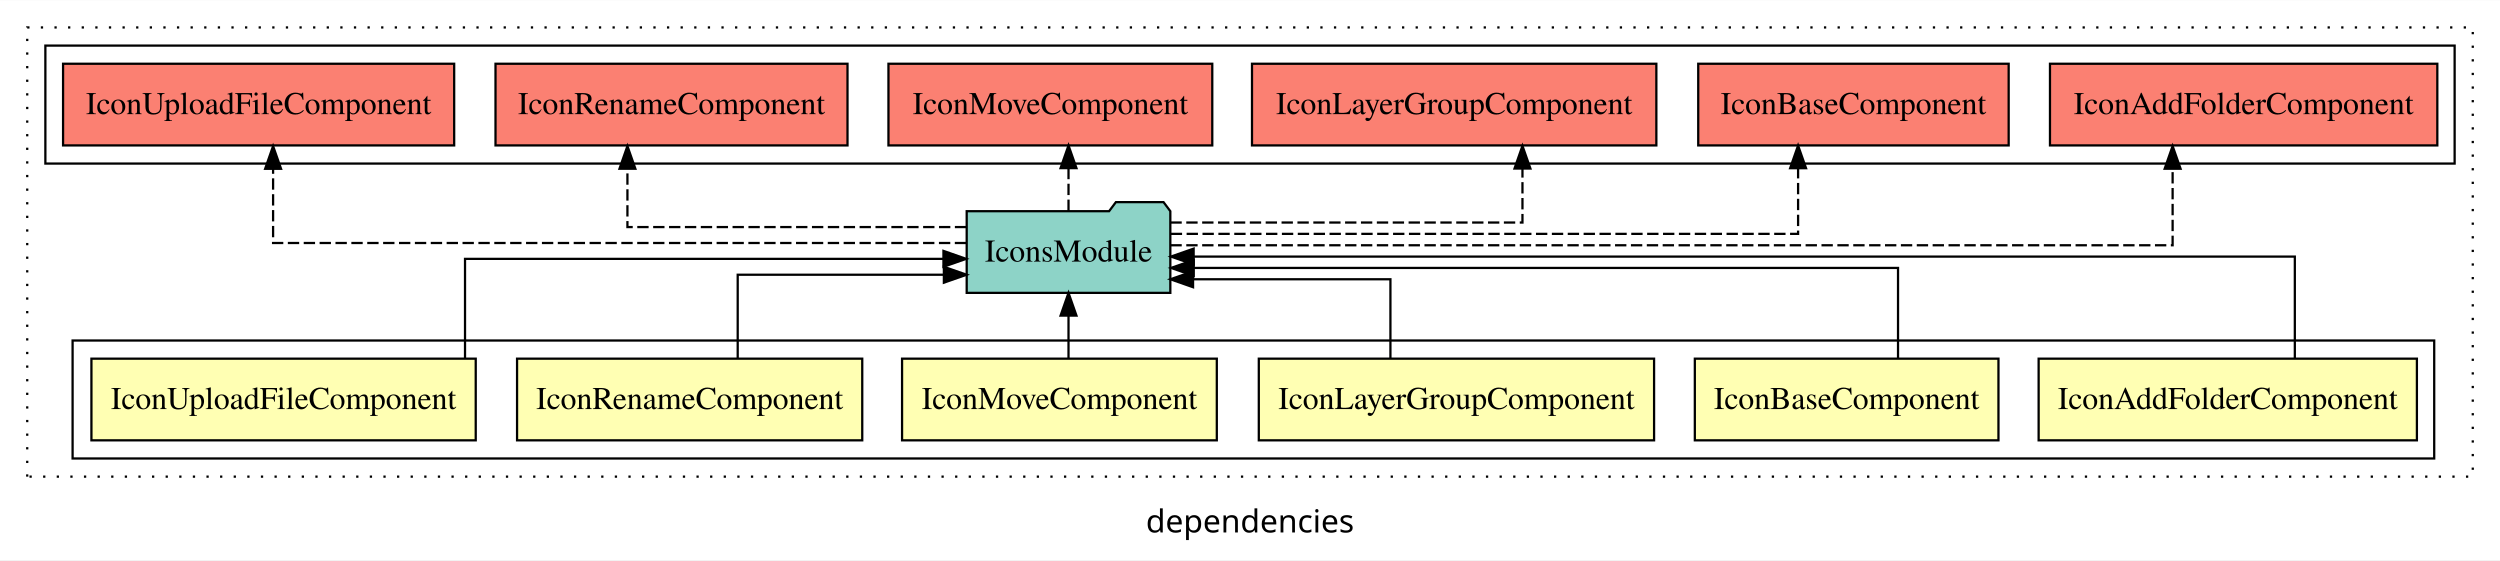
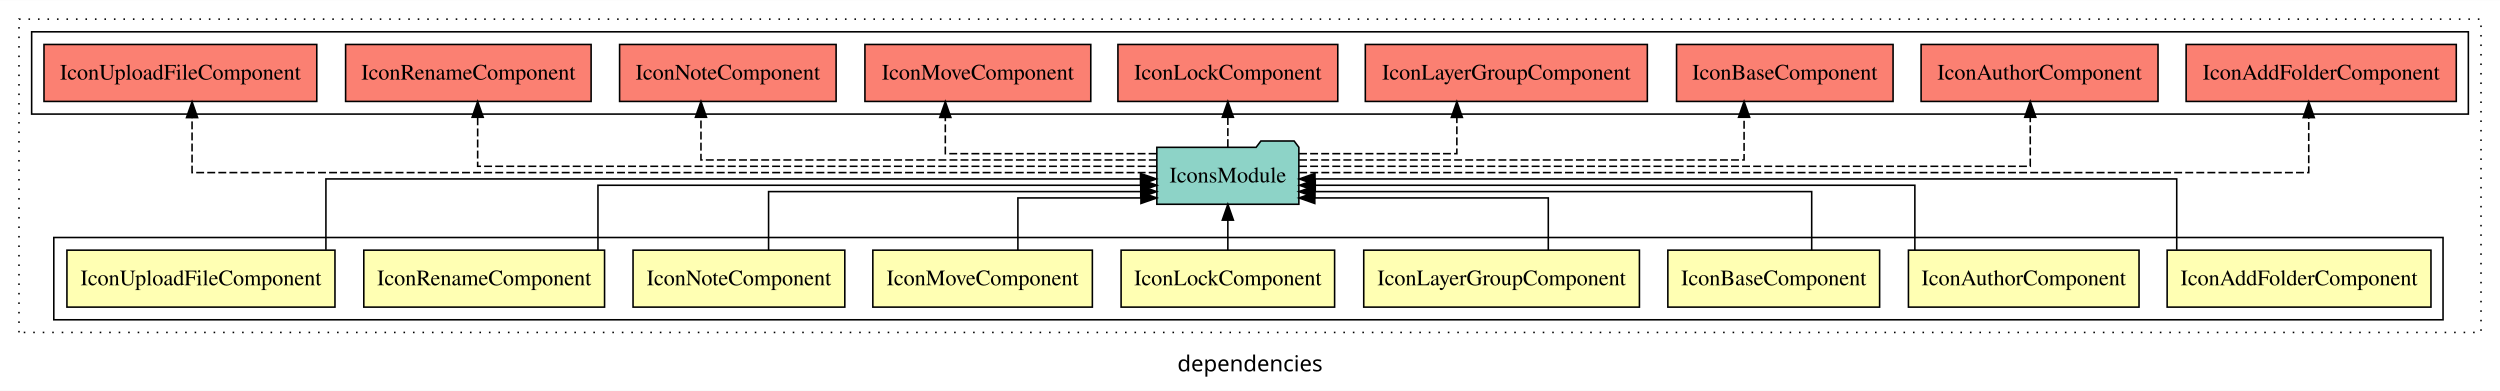
- <svg xmlns="http://www.w3.org/2000/svg" width="1102pt" height="247pt" viewBox="0.00 0.00 1102.00 246.80">
+ <svg xmlns="http://www.w3.org/2000/svg" width="1580pt" height="247pt" viewBox="0.00 0.00 1580.00 246.80">
  <g id="graph0" class="graph" transform="scale(1 1) rotate(0) translate(4 242.8)">
-     <polygon fill="white" stroke="transparent" points="-4,4 -4,-242.8 1098,-242.8 1098,4 -4,4" />
-     <text text-anchor="middle" x="547" y="-8.2" font-family="sans-serif" font-size="14.00">dependencies</text>
+     <polygon fill="white" stroke="transparent" points="-4,4 -4,-242.8 1576,-242.8 1576,4 -4,4" />
+     <text text-anchor="middle" x="786" y="-8.2" font-family="sans-serif" font-size="14.00">dependencies</text>
    <g id="clust1" class="cluster">
-       <polygon fill="none" stroke="black" stroke-dasharray="1,5" points="8,-32.8 8,-230.8 1086,-230.8 1086,-32.8 8,-32.8" />
+       <polygon fill="none" stroke="black" stroke-dasharray="1,5" points="8,-32.8 8,-230.8 1564,-230.8 1564,-32.8 8,-32.8" />
    </g>
    <g id="clust2" class="cluster">
-       <polygon fill="none" stroke="black" points="28,-40.8 28,-92.8 1069,-92.8 1069,-40.8 28,-40.8" />
+       <polygon fill="none" stroke="black" points="30,-40.8 30,-92.8 1540,-92.8 1540,-40.8 30,-40.8" />
    </g>
-     <g id="clust10" class="cluster">
-       <polygon fill="none" stroke="black" points="16,-170.8 16,-222.8 1078,-222.8 1078,-170.8 16,-170.8" />
+     <g id="clust13" class="cluster">
+       <polygon fill="none" stroke="black" points="16,-170.8 16,-222.8 1556,-222.8 1556,-170.8 16,-170.8" />
    </g>
    <g id="node1" class="node">
-       <polygon fill="#ffffb3" stroke="black" points="1061.37,-84.8 894.63,-84.8 894.63,-48.8 1061.37,-48.8 1061.37,-84.8" />
-       <text text-anchor="middle" x="978" y="-62.6" font-family="Times,serif" font-size="14.00">IconAddFolderComponent</text>
+       <polygon fill="#ffffb3" stroke="black" points="1532.37,-84.8 1365.63,-84.8 1365.63,-48.8 1532.37,-48.8 1532.37,-84.8" />
+       <text text-anchor="middle" x="1449" y="-62.6" font-family="Times,serif" font-size="14.00">IconAddFolderComponent</text>
+     </g>
+     <g id="node10" class="node">
+       <polygon fill="#8dd3c7" stroke="black" points="816.88,-149.8 813.88,-153.8 792.88,-153.8 789.88,-149.8 727.12,-149.8 727.12,-113.8 816.88,-113.8 816.88,-149.8" />
+       <text text-anchor="middle" x="772" y="-127.6" font-family="Times,serif" font-size="14.00">IconsModule</text>
+     </g>
+     <g id="edge1" class="edge">
+       <path fill="none" stroke="black" d="M1371.69,-85.02C1371.69,-103.63 1371.69,-129.8 1371.69,-129.8 1371.69,-129.8 827.07,-129.8 827.07,-129.8" />
+       <polygon fill="black" stroke="black" points="827.07,-126.3 817.07,-129.8 827.07,-133.3 827.07,-126.3" />
+     </g>
+     <g id="node2" class="node">
+       <polygon fill="#ffffb3" stroke="black" points="1347.87,-84.8 1202.13,-84.8 1202.13,-48.8 1347.87,-48.8 1347.87,-84.8" />
+       <text text-anchor="middle" x="1275" y="-62.6" font-family="Times,serif" font-size="14.00">IconAuthorComponent</text>
+     </g>
+     <g id="edge2" class="edge">
+       <path fill="none" stroke="black" d="M1206.19,-84.82C1206.19,-102.17 1206.19,-125.8 1206.19,-125.8 1206.19,-125.8 827.24,-125.8 827.24,-125.8" />
+       <polygon fill="black" stroke="black" points="827.24,-122.3 817.24,-125.8 827.24,-129.3 827.24,-122.3" />
+     </g>
+     <g id="node3" class="node">
+       <polygon fill="#ffffb3" stroke="black" points="1183.92,-84.8 1050.08,-84.8 1050.08,-48.8 1183.92,-48.8 1183.92,-84.8" />
+       <text text-anchor="middle" x="1117" y="-62.6" font-family="Times,serif" font-size="14.00">IconBaseComponent</text>
+     </g>
+     <g id="edge3" class="edge">
+       <path fill="none" stroke="black" d="M1140.99,-84.81C1140.99,-100.85 1140.99,-121.8 1140.99,-121.8 1140.99,-121.8 826.88,-121.8 826.88,-121.8" />
+       <polygon fill="black" stroke="black" points="826.88,-118.3 816.88,-121.8 826.88,-125.3 826.88,-118.3" />
+     </g>
+     <g id="node4" class="node">
+       <polygon fill="#ffffb3" stroke="black" points="1032.12,-84.8 857.88,-84.8 857.88,-48.8 1032.12,-48.8 1032.12,-84.8" />
+       <text text-anchor="middle" x="945" y="-62.6" font-family="Times,serif" font-size="14.00">IconLayerGroupComponent</text>
+     </g>
+     <g id="edge4" class="edge">
+       <path fill="none" stroke="black" d="M974.52,-84.92C974.52,-99.58 974.52,-117.8 974.52,-117.8 974.52,-117.8 826.95,-117.8 826.95,-117.8" />
+       <polygon fill="black" stroke="black" points="826.95,-114.3 816.95,-117.8 826.95,-121.3 826.95,-114.3" />
+     </g>
+     <g id="node5" class="node">
+       <polygon fill="#ffffb3" stroke="black" points="839.47,-84.8 704.53,-84.8 704.53,-48.8 839.47,-48.8 839.47,-84.8" />
+       <text text-anchor="middle" x="772" y="-62.6" font-family="Times,serif" font-size="14.00">IconLockComponent</text>
+     </g>
+     <g id="edge5" class="edge">
+       <path fill="none" stroke="black" d="M772,-84.91C772,-84.91 772,-103.79 772,-103.79" />
+       <polygon fill="black" stroke="black" points="768.5,-103.79 772,-113.79 775.5,-103.79 768.5,-103.79" />
+     </g>
+     <g id="node6" class="node">
+       <polygon fill="#ffffb3" stroke="black" points="686.37,-84.8 547.63,-84.8 547.63,-48.8 686.37,-48.8 686.37,-84.8" />
+       <text text-anchor="middle" x="617" y="-62.6" font-family="Times,serif" font-size="14.00">IconMoveComponent</text>
+     </g>
+     <g id="edge6" class="edge">
+       <path fill="none" stroke="black" d="M639.31,-84.92C639.31,-99.58 639.31,-117.8 639.31,-117.8 639.31,-117.8 717.08,-117.8 717.08,-117.8" />
+       <polygon fill="black" stroke="black" points="717.08,-121.3 727.08,-117.8 717.08,-114.3 717.08,-121.3" />
    </g>
    <g id="node7" class="node">
-       <polygon fill="#8dd3c7" stroke="black" points="511.88,-149.8 508.88,-153.8 487.88,-153.8 484.88,-149.8 422.12,-149.8 422.12,-113.8 511.88,-113.8 511.88,-149.8" />
-       <text text-anchor="middle" x="467" y="-127.6" font-family="Times,serif" font-size="14.00">IconsModule</text>
+       <polygon fill="#ffffb3" stroke="black" points="529.92,-84.8 396.08,-84.8 396.08,-48.8 529.92,-48.8 529.92,-84.8" />
+       <text text-anchor="middle" x="463" y="-62.6" font-family="Times,serif" font-size="14.00">IconNoteComponent</text>
    </g>
-     <g id="edge1" class="edge">
-       <path fill="none" stroke="black" d="M1007.56,-85.02C1007.56,-103.63 1007.56,-129.8 1007.56,-129.8 1007.56,-129.8 522.16,-129.8 522.16,-129.8" />
-       <polygon fill="black" stroke="black" points="522.16,-126.3 512.16,-129.8 522.16,-133.3 522.16,-126.3" />
-     </g>
-     <g id="node2" class="node">
-       <polygon fill="#ffffb3" stroke="black" points="876.92,-84.8 743.08,-84.8 743.08,-48.8 876.92,-48.8 876.92,-84.8" />
-       <text text-anchor="middle" x="810" y="-62.6" font-family="Times,serif" font-size="14.00">IconBaseComponent</text>
-     </g>
-     <g id="edge2" class="edge">
-       <path fill="none" stroke="black" d="M832.65,-84.83C832.65,-101.86 832.65,-124.8 832.65,-124.8 832.65,-124.8 522.2,-124.8 522.2,-124.8" />
-       <polygon fill="black" stroke="black" points="522.2,-121.3 512.2,-124.8 522.2,-128.3 522.2,-121.3" />
-     </g>
-     <g id="node3" class="node">
-       <polygon fill="#ffffb3" stroke="black" points="725.12,-84.8 550.88,-84.8 550.88,-48.8 725.12,-48.8 725.12,-84.8" />
-       <text text-anchor="middle" x="638" y="-62.6" font-family="Times,serif" font-size="14.00">IconLayerGroupComponent</text>
-     </g>
-     <g id="edge3" class="edge">
-       <path fill="none" stroke="black" d="M608.9,-85.04C608.9,-100.37 608.9,-119.8 608.9,-119.8 608.9,-119.8 521.9,-119.8 521.9,-119.8" />
-       <polygon fill="black" stroke="black" points="521.9,-116.3 511.9,-119.8 521.9,-123.3 521.9,-116.3" />
-     </g>
-     <g id="node4" class="node">
-       <polygon fill="#ffffb3" stroke="black" points="532.37,-84.8 393.63,-84.8 393.63,-48.8 532.37,-48.8 532.37,-84.8" />
-       <text text-anchor="middle" x="463" y="-62.6" font-family="Times,serif" font-size="14.00">IconMoveComponent</text>
-     </g>
-     <g id="edge4" class="edge">
-       <path fill="none" stroke="black" d="M467,-84.91C467,-84.91 467,-103.79 467,-103.79" />
-       <polygon fill="black" stroke="black" points="463.5,-103.79 467,-113.79 470.5,-103.79 463.5,-103.79" />
-     </g>
-     <g id="node5" class="node">
-       <polygon fill="#ffffb3" stroke="black" points="376.08,-84.8 223.92,-84.8 223.92,-48.8 376.08,-48.8 376.08,-84.8" />
-       <text text-anchor="middle" x="300" y="-62.6" font-family="Times,serif" font-size="14.00">IconRenameComponent</text>
-     </g>
-     <g id="edge5" class="edge">
-       <path fill="none" stroke="black" d="M321.18,-84.81C321.18,-100.85 321.18,-121.8 321.18,-121.8 321.18,-121.8 412.06,-121.8 412.06,-121.8" />
-       <polygon fill="black" stroke="black" points="412.06,-125.3 422.06,-121.8 412.06,-118.3 412.06,-125.3" />
-     </g>
-     <g id="node6" class="node">
-       <polygon fill="#ffffb3" stroke="black" points="205.7,-84.8 36.3,-84.8 36.3,-48.8 205.7,-48.8 205.7,-84.8" />
-       <text text-anchor="middle" x="121" y="-62.6" font-family="Times,serif" font-size="14.00">IconUploadFileComponent</text>
-     </g>
-     <g id="edge6" class="edge">
-       <path fill="none" stroke="black" d="M200.98,-85.07C200.98,-103.36 200.98,-128.8 200.98,-128.8 200.98,-128.8 411.87,-128.8 411.87,-128.8" />
-       <polygon fill="black" stroke="black" points="411.87,-132.3 421.87,-128.8 411.87,-125.3 411.87,-132.3" />
+     <g id="edge7" class="edge">
+       <path fill="none" stroke="black" d="M481.74,-84.81C481.74,-100.85 481.74,-121.8 481.74,-121.8 481.74,-121.8 716.96,-121.8 716.96,-121.8" />
+       <polygon fill="black" stroke="black" points="716.96,-125.3 726.96,-121.8 716.96,-118.3 716.96,-125.3" />
    </g>
    <g id="node8" class="node">
-       <polygon fill="#fb8072" stroke="black" points="1070.37,-214.8 899.63,-214.8 899.63,-178.8 1070.37,-178.8 1070.37,-214.8" />
-       <text text-anchor="middle" x="985" y="-192.6" font-family="Times,serif" font-size="14.00">IconAddFolderComponent </text>
+       <polygon fill="#ffffb3" stroke="black" points="378.08,-84.8 225.92,-84.8 225.92,-48.8 378.08,-48.8 378.08,-84.8" />
+       <text text-anchor="middle" x="302" y="-62.6" font-family="Times,serif" font-size="14.00">IconRenameComponent</text>
    </g>
-     <g id="edge7" class="edge">
-       <path fill="none" stroke="black" stroke-dasharray="5,2" d="M511.91,-134.8C632.4,-134.8 953.69,-134.8 953.69,-134.8 953.69,-134.8 953.69,-168.53 953.69,-168.53" />
-       <polygon fill="black" stroke="black" points="950.19,-168.53 953.69,-178.53 957.19,-168.53 950.19,-168.53" />
+     <g id="edge8" class="edge">
+       <path fill="none" stroke="black" d="M373.91,-84.82C373.91,-102.17 373.91,-125.8 373.91,-125.8 373.91,-125.8 717.11,-125.8 717.11,-125.8" />
+       <polygon fill="black" stroke="black" points="717.11,-129.3 727.11,-125.8 717.11,-122.3 717.11,-129.3" />
    </g>
    <g id="node9" class="node">
-       <polygon fill="#fb8072" stroke="black" points="881.42,-214.8 744.58,-214.8 744.58,-178.8 881.42,-178.8 881.42,-214.8" />
-       <text text-anchor="middle" x="813" y="-192.6" font-family="Times,serif" font-size="14.00">IconBaseComponent </text>
-     </g>
-     <g id="edge8" class="edge">
-       <path fill="none" stroke="black" stroke-dasharray="5,2" d="M512.06,-139.8C600.56,-139.8 788.6,-139.8 788.6,-139.8 788.6,-139.8 788.6,-168.76 788.6,-168.76" />
-       <polygon fill="black" stroke="black" points="785.1,-168.76 788.6,-178.76 792.1,-168.76 785.1,-168.76" />
-     </g>
-     <g id="node10" class="node">
-       <polygon fill="#fb8072" stroke="black" points="726.12,-214.8 547.88,-214.8 547.88,-178.8 726.12,-178.8 726.12,-214.8" />
-       <text text-anchor="middle" x="637" y="-192.6" font-family="Times,serif" font-size="14.00">IconLayerGroupComponent </text>
+       <polygon fill="#ffffb3" stroke="black" points="207.7,-84.8 38.3,-84.8 38.3,-48.8 207.7,-48.8 207.7,-84.8" />
+       <text text-anchor="middle" x="123" y="-62.6" font-family="Times,serif" font-size="14.00">IconUploadFileComponent</text>
    </g>
    <g id="edge9" class="edge">
-       <path fill="none" stroke="black" stroke-dasharray="5,2" d="M511.91,-144.8C570.9,-144.8 667.1,-144.8 667.1,-144.8 667.1,-144.8 667.1,-168.61 667.1,-168.61" />
-       <polygon fill="black" stroke="black" points="663.6,-168.61 667.1,-178.61 670.6,-168.61 663.6,-168.61" />
+       <path fill="none" stroke="black" d="M201.98,-85.02C201.98,-103.63 201.98,-129.8 201.98,-129.8 201.98,-129.8 716.79,-129.8 716.79,-129.8" />
+       <polygon fill="black" stroke="black" points="716.79,-133.3 726.79,-129.8 716.79,-126.3 716.79,-133.3" />
    </g>
    <g id="node11" class="node">
-       <polygon fill="#fb8072" stroke="black" points="530.37,-214.8 387.63,-214.8 387.63,-178.8 530.37,-178.8 530.37,-214.8" />
-       <text text-anchor="middle" x="459" y="-192.6" font-family="Times,serif" font-size="14.00">IconMoveComponent </text>
+       <polygon fill="#fb8072" stroke="black" points="1548.37,-214.8 1377.63,-214.8 1377.63,-178.8 1548.37,-178.8 1548.37,-214.8" />
+       <text text-anchor="middle" x="1463" y="-192.6" font-family="Times,serif" font-size="14.00">IconAddFolderComponent </text>
    </g>
    <g id="edge10" class="edge">
-       <path fill="none" stroke="black" stroke-dasharray="5,2" d="M467,-149.91C467,-149.91 467,-168.79 467,-168.79" />
-       <polygon fill="black" stroke="black" points="463.5,-168.79 467,-178.79 470.5,-168.79 463.5,-168.79" />
+       <path fill="none" stroke="black" stroke-dasharray="5,2" d="M817.09,-133.8C969.36,-133.8 1455.12,-133.8 1455.12,-133.8 1455.12,-133.8 1455.12,-168.58 1455.12,-168.58" />
+       <polygon fill="black" stroke="black" points="1451.63,-168.58 1455.12,-178.58 1458.63,-168.58 1451.63,-168.58" />
    </g>
    <g id="node12" class="node">
+       <polygon fill="#fb8072" stroke="black" points="1359.87,-214.8 1210.13,-214.8 1210.13,-178.8 1359.87,-178.8 1359.87,-214.8" />
+       <text text-anchor="middle" x="1285" y="-192.6" font-family="Times,serif" font-size="14.00">IconAuthorComponent </text>
+     </g>
+     <g id="edge11" class="edge">
+       <path fill="none" stroke="black" stroke-dasharray="5,2" d="M817,-137.8C941.12,-137.8 1279.12,-137.8 1279.12,-137.8 1279.12,-137.8 1279.12,-168.78 1279.12,-168.78" />
+       <polygon fill="black" stroke="black" points="1275.63,-168.78 1279.12,-178.78 1282.63,-168.78 1275.63,-168.78" />
+     </g>
+     <g id="node13" class="node">
+       <polygon fill="#fb8072" stroke="black" points="1192.42,-214.8 1055.58,-214.8 1055.58,-178.8 1192.42,-178.8 1192.42,-214.8" />
+       <text text-anchor="middle" x="1124" y="-192.6" font-family="Times,serif" font-size="14.00">IconBaseComponent </text>
+     </g>
+     <g id="edge12" class="edge">
+       <path fill="none" stroke="black" stroke-dasharray="5,2" d="M817.02,-141.8C906.53,-141.8 1098.26,-141.8 1098.26,-141.8 1098.26,-141.8 1098.26,-168.79 1098.26,-168.79" />
+       <polygon fill="black" stroke="black" points="1094.76,-168.79 1098.26,-178.79 1101.76,-168.79 1094.76,-168.79" />
+     </g>
+     <g id="node14" class="node">
+       <polygon fill="#fb8072" stroke="black" points="1037.12,-214.8 858.88,-214.8 858.88,-178.8 1037.12,-178.8 1037.12,-214.8" />
+       <text text-anchor="middle" x="948" y="-192.6" font-family="Times,serif" font-size="14.00">IconLayerGroupComponent </text>
+     </g>
+     <g id="edge13" class="edge">
+       <path fill="none" stroke="black" stroke-dasharray="5,2" d="M817,-145.8C859.49,-145.8 916.73,-145.8 916.73,-145.8 916.73,-145.8 916.73,-168.68 916.73,-168.68" />
+       <polygon fill="black" stroke="black" points="913.23,-168.68 916.73,-178.68 920.23,-168.68 913.23,-168.68" />
+     </g>
+     <g id="node15" class="node">
+       <polygon fill="#fb8072" stroke="black" points="841.47,-214.8 702.53,-214.8 702.53,-178.8 841.47,-178.8 841.47,-214.8" />
+       <text text-anchor="middle" x="772" y="-192.6" font-family="Times,serif" font-size="14.00">IconLockComponent </text>
+     </g>
+     <g id="edge14" class="edge">
+       <path fill="none" stroke="black" stroke-dasharray="5,2" d="M772,-149.91C772,-149.91 772,-168.79 772,-168.79" />
+       <polygon fill="black" stroke="black" points="768.5,-168.79 772,-178.79 775.5,-168.79 768.5,-168.79" />
+     </g>
+     <g id="node16" class="node">
+       <polygon fill="#fb8072" stroke="black" points="685.37,-214.8 542.63,-214.8 542.63,-178.8 685.37,-178.8 685.37,-214.8" />
+       <text text-anchor="middle" x="614" y="-192.6" font-family="Times,serif" font-size="14.00">IconMoveComponent </text>
+     </g>
+     <g id="edge15" class="edge">
+       <path fill="none" stroke="black" stroke-dasharray="5,2" d="M726.94,-145.8C674.04,-145.8 593.44,-145.8 593.44,-145.8 593.44,-145.8 593.44,-168.68 593.44,-168.68" />
+       <polygon fill="black" stroke="black" points="589.94,-168.68 593.44,-178.68 596.94,-168.68 589.94,-168.68" />
+     </g>
+     <g id="node17" class="node">
+       <polygon fill="#fb8072" stroke="black" points="524.42,-214.8 387.58,-214.8 387.58,-178.8 524.42,-178.8 524.42,-214.8" />
+       <text text-anchor="middle" x="456" y="-192.6" font-family="Times,serif" font-size="14.00">IconNoteComponent </text>
+     </g>
+     <g id="edge16" class="edge">
+       <path fill="none" stroke="black" stroke-dasharray="5,2" d="M727.09,-141.8C636.2,-141.8 439.01,-141.8 439.01,-141.8 439.01,-141.8 439.01,-168.79 439.01,-168.79" />
+       <polygon fill="black" stroke="black" points="435.51,-168.79 439.01,-178.79 442.51,-168.79 435.51,-168.79" />
+     </g>
+     <g id="node18" class="node">
      <polygon fill="#fb8072" stroke="black" points="369.58,-214.8 214.42,-214.8 214.42,-178.8 369.58,-178.8 369.58,-214.8" />
      <text text-anchor="middle" x="292" y="-192.6" font-family="Times,serif" font-size="14.00">IconRenameComponent </text>
    </g>
-     <g id="edge11" class="edge">
-       <path fill="none" stroke="black" stroke-dasharray="5,2" d="M421.91,-142.8C364.47,-142.8 272.57,-142.8 272.57,-142.8 272.57,-142.8 272.57,-168.52 272.57,-168.52" />
-       <polygon fill="black" stroke="black" points="269.07,-168.52 272.57,-178.52 276.07,-168.52 269.07,-168.52" />
+     <g id="edge17" class="edge">
+       <path fill="none" stroke="black" stroke-dasharray="5,2" d="M726.97,-137.8C608.62,-137.8 297.88,-137.8 297.88,-137.8 297.88,-137.8 297.88,-168.78 297.88,-168.78" />
+       <polygon fill="black" stroke="black" points="294.38,-168.78 297.88,-178.78 301.38,-168.78 294.38,-168.78" />
    </g>
-     <g id="node13" class="node">
+     <g id="node19" class="node">
      <polygon fill="#fb8072" stroke="black" points="196.2,-214.8 23.8,-214.8 23.8,-178.8 196.2,-178.8 196.2,-214.8" />
      <text text-anchor="middle" x="110" y="-192.6" font-family="Times,serif" font-size="14.00">IconUploadFileComponent </text>
    </g>
-     <g id="edge12" class="edge">
-       <path fill="none" stroke="black" stroke-dasharray="5,2" d="M421.88,-135.8C327.18,-135.8 116.38,-135.8 116.38,-135.8 116.38,-135.8 116.38,-168.5 116.38,-168.5" />
-       <polygon fill="black" stroke="black" points="112.88,-168.5 116.38,-178.5 119.88,-168.5 112.88,-168.5" />
+     <g id="edge18" class="edge">
+       <path fill="none" stroke="black" stroke-dasharray="5,2" d="M727,-133.8C579.11,-133.8 117.38,-133.8 117.38,-133.8 117.38,-133.8 117.38,-168.58 117.38,-168.58" />
+       <polygon fill="black" stroke="black" points="113.88,-168.58 117.38,-178.58 120.88,-168.58 113.88,-168.58" />
    </g>
  </g>
</svg>
